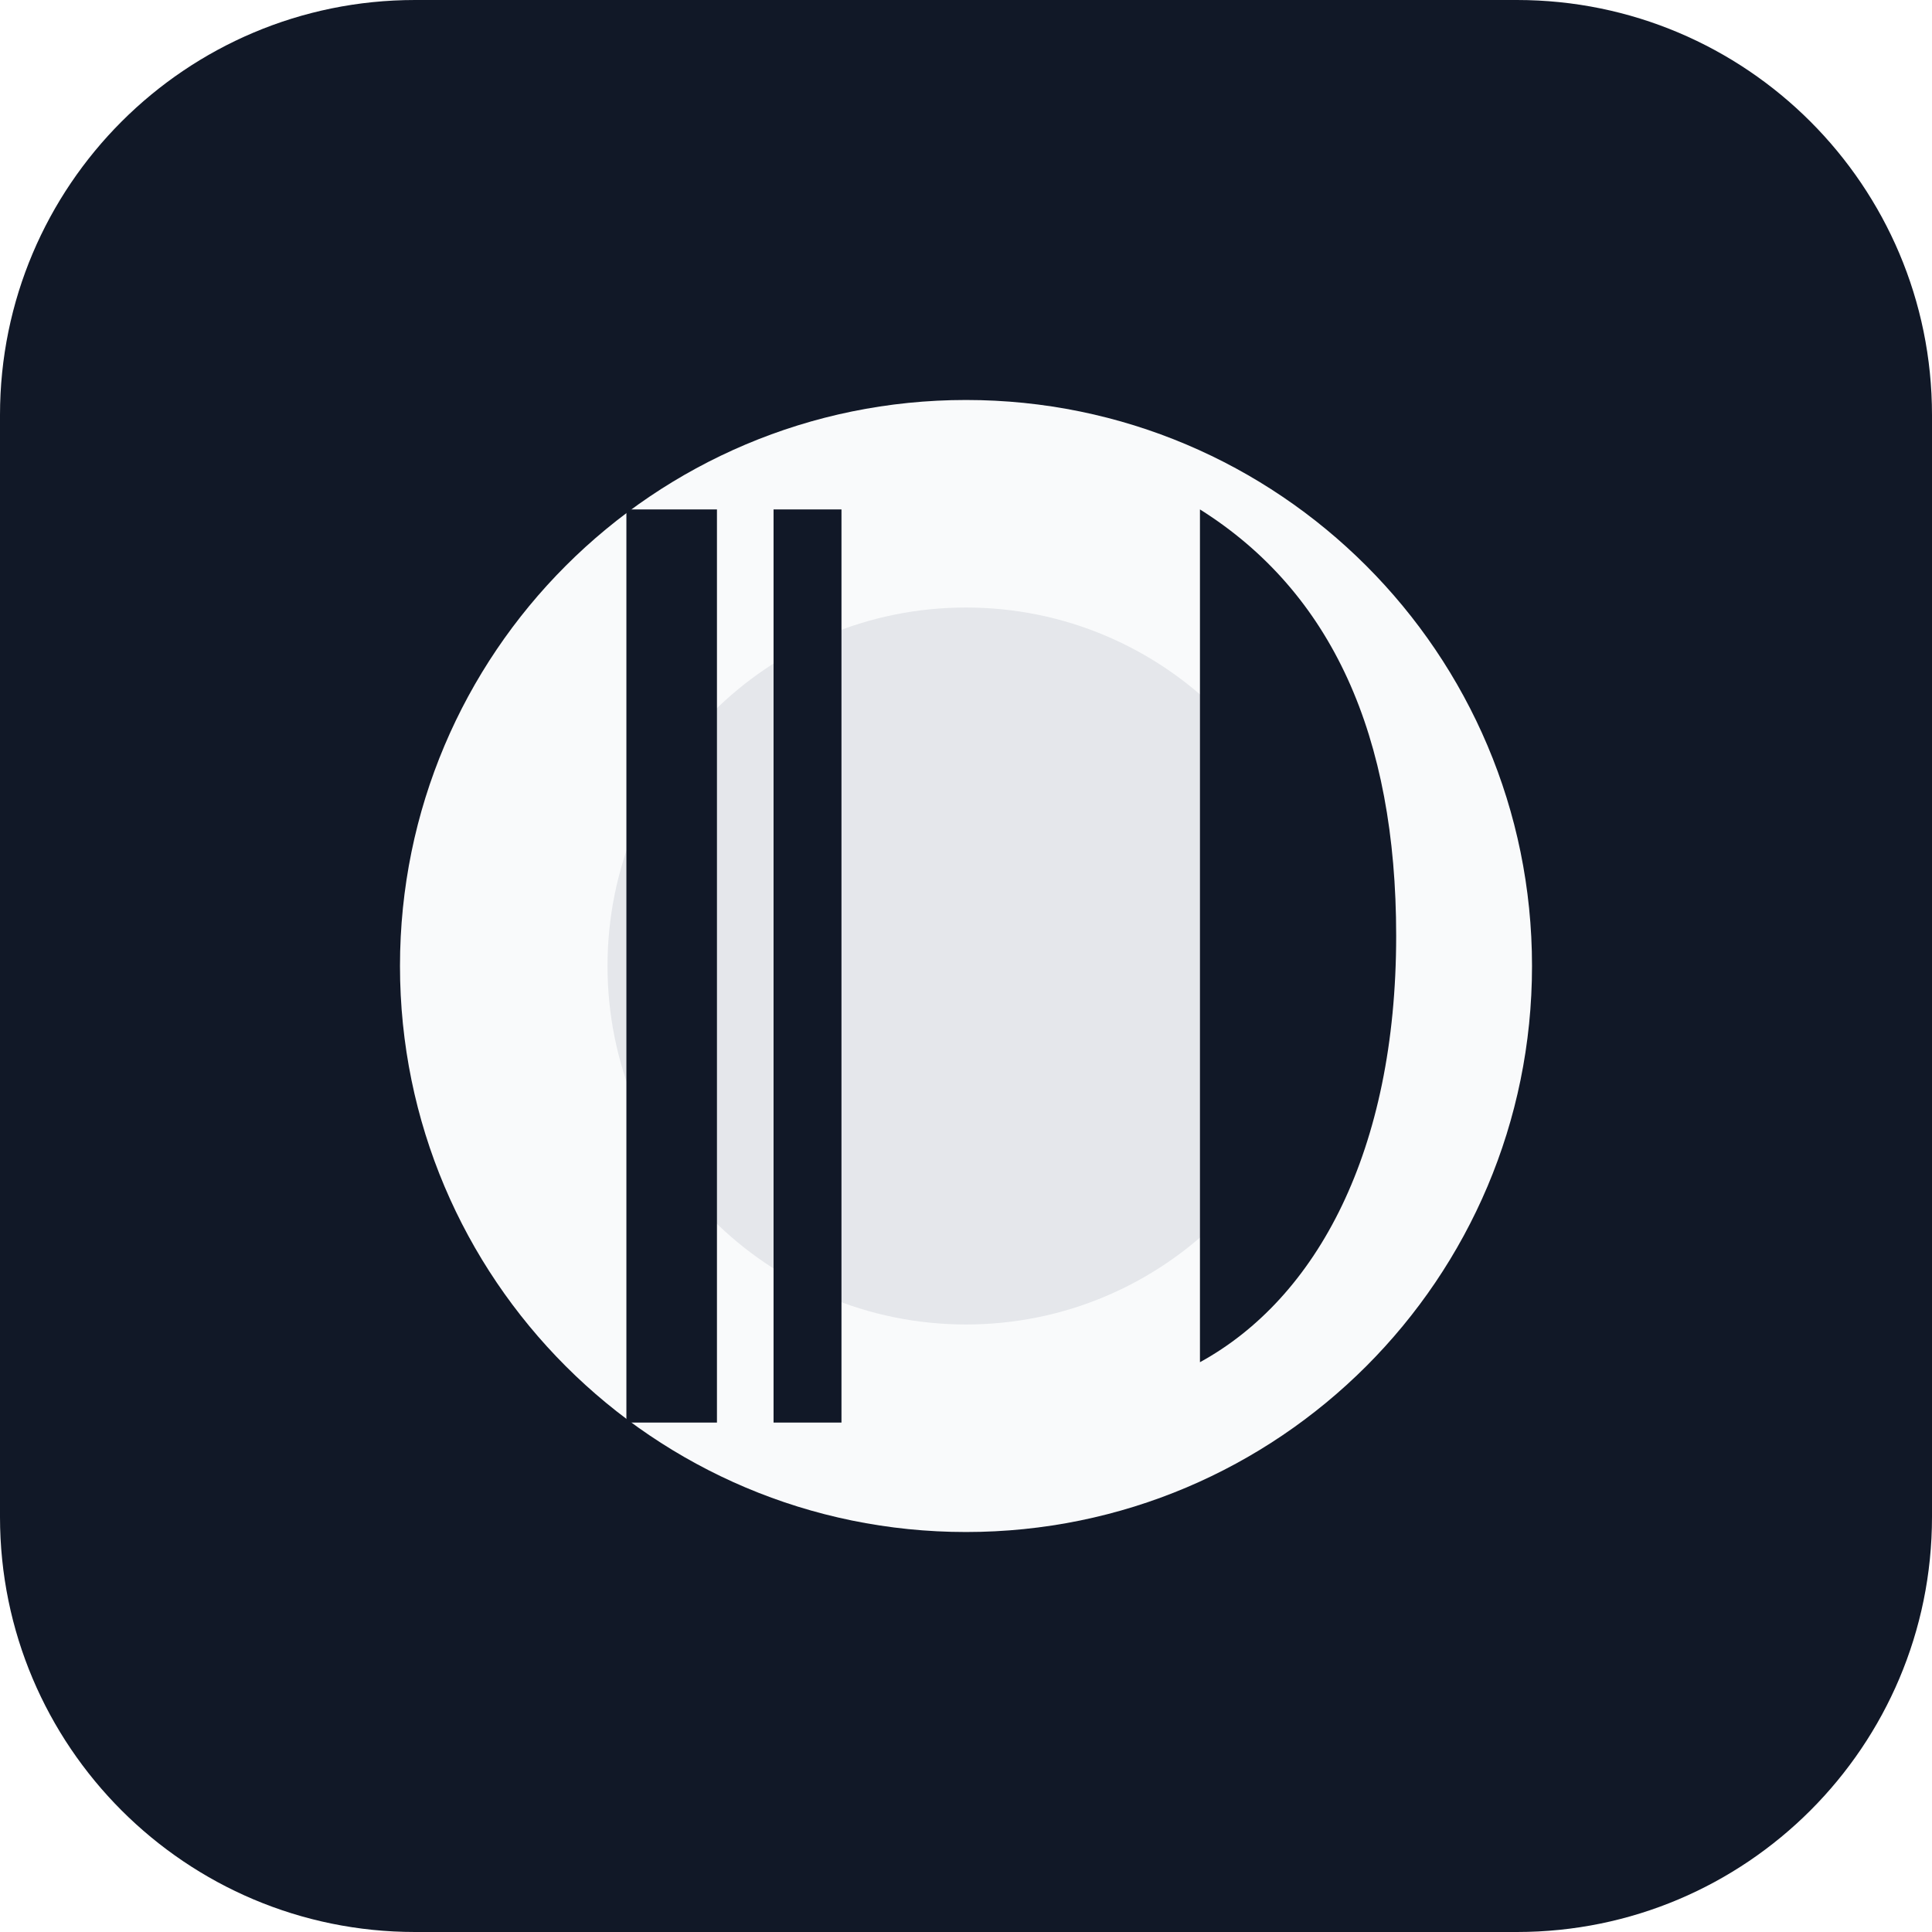
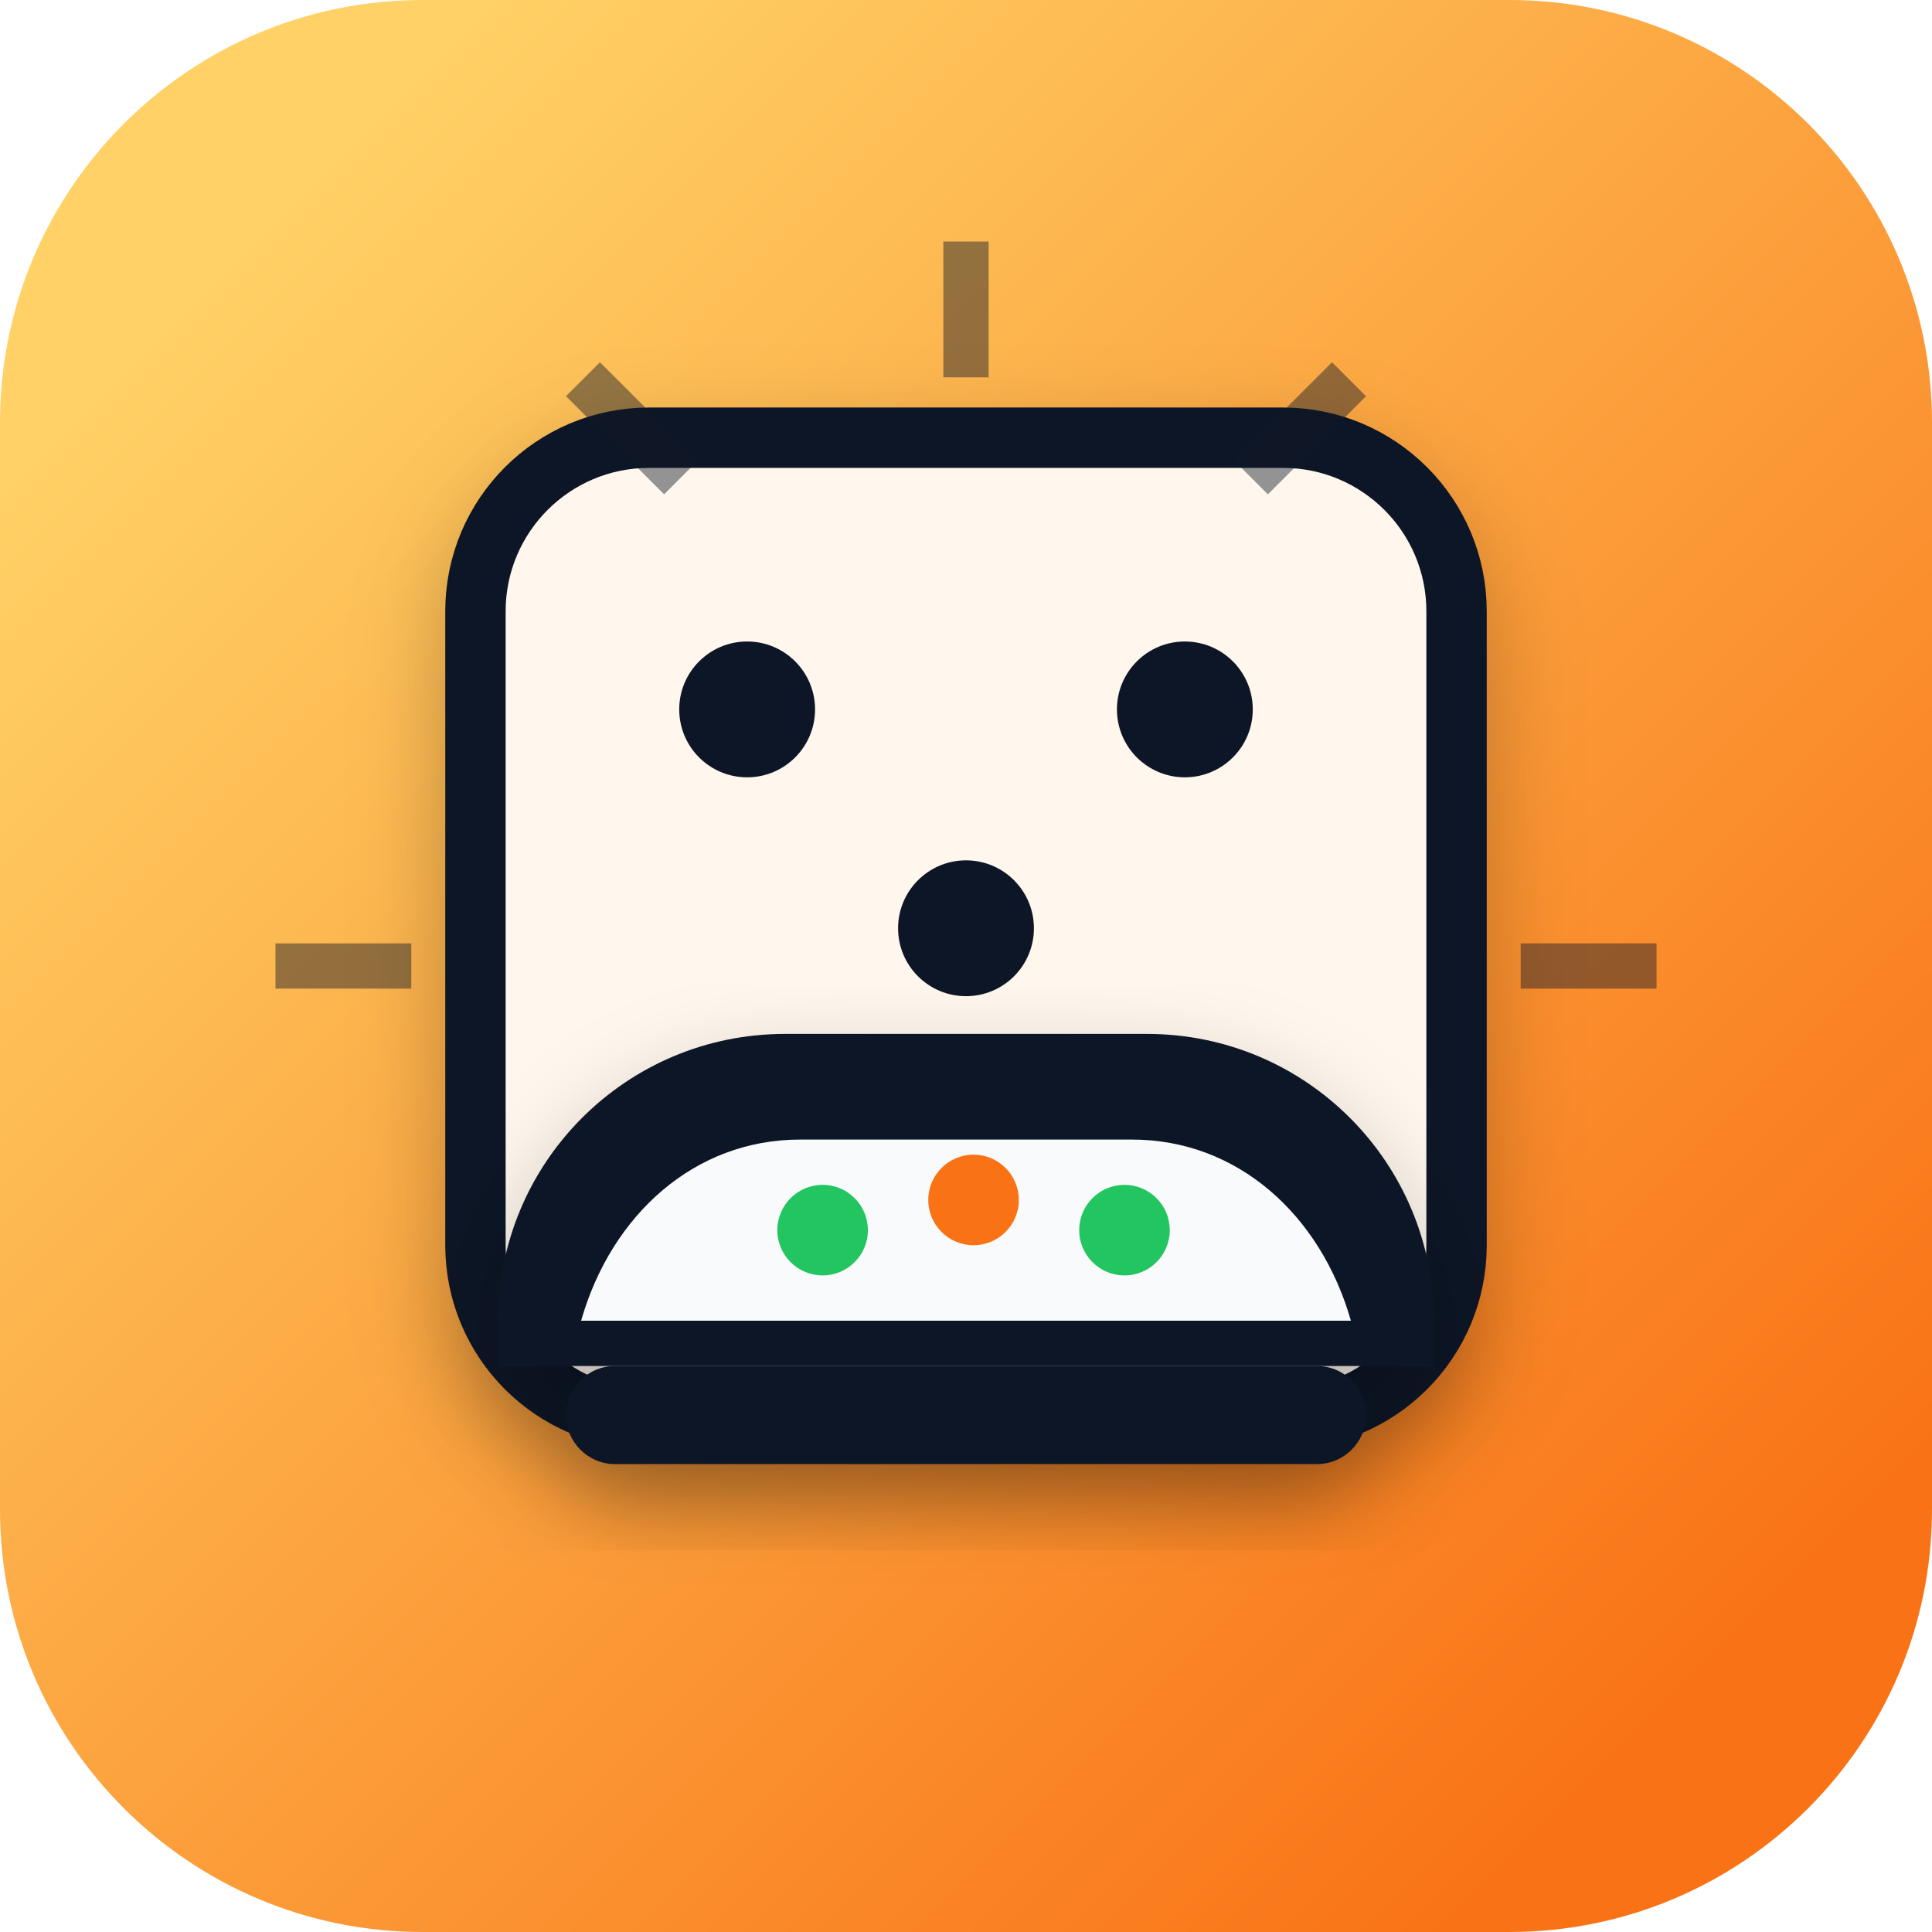
<svg xmlns="http://www.w3.org/2000/svg" viewBox="0 0 512 512">
-   <rect width="512" height="512" rx="110" fill="#111827" />
-   <circle cx="256" cy="256" r="150" fill="#f9fafb" />
-   <circle cx="256" cy="256" r="95" fill="#e5e7eb" />
-   <path d="M166 135h24v242h-24zM205 135h18v242h-18zM318 135c35 22 52 60 52 113 0 57-21 96-52 113V135z" fill="#111827" />
+   <defs>
+     <linearGradient id="bg" x1="64" y1="64" x2="448" y2="448" gradientUnits="userSpaceOnUse">
+       <stop offset="0" stop-color="#ffd166" />
+       <stop offset="1" stop-color="#f97316" />
+     </linearGradient>
+     <filter id="shadow" x="-20%" y="-20%" width="140%" height="140%">
+       <feDropShadow dx="0" dy="10" stdDeviation="12" flood-color="#000000" flood-opacity="0.25" />
+     </filter>
+   </defs>
+   <rect width="512" height="512" rx="112" fill="url(#bg)" />
+   <g filter="url(#shadow)">
+     <rect x="126" y="116" width="260" height="260" rx="46" fill="#fff7ed" stroke="#111827" stroke-width="16" />
+     <circle cx="198" cy="188" r="18" fill="#111827" />
+     <circle cx="314" cy="188" r="18" fill="#111827" />
+     <circle cx="256" cy="246" r="18" fill="#111827" />
+     <circle cx="198" cy="304" r="18" fill="#111827" />
+     <circle cx="314" cy="304" r="18" fill="#111827" />
+   </g>
+   <g filter="url(#shadow)">
+     <path d="M132 350c0-42 34-76 76-76h96c42 0 76 34 76 76v12H132v-12z" fill="#111827" />
+     <path d="M154 350c8-28 30-48 58-48h88c28 0 50 20 58 48H154z" fill="#f9fafb" />
+     <circle cx="218" cy="326" r="12" fill="#22c55e" />
+     <circle cx="258" cy="318" r="12" fill="#f97316" />
+     <circle cx="298" cy="326" r="12" fill="#22c55e" />
+     <rect x="150" y="362" width="212" height="26" rx="13" fill="#111827" />
+   </g>
+   <path d="M250 64h12v36h-12zM403 250h36v12h-36zM73 250h36v12H73zM353 96l9 9-26 26-9-9zM159 96l26 26-9 9-26-26z" fill="#111827" opacity="0.45" />
</svg>
